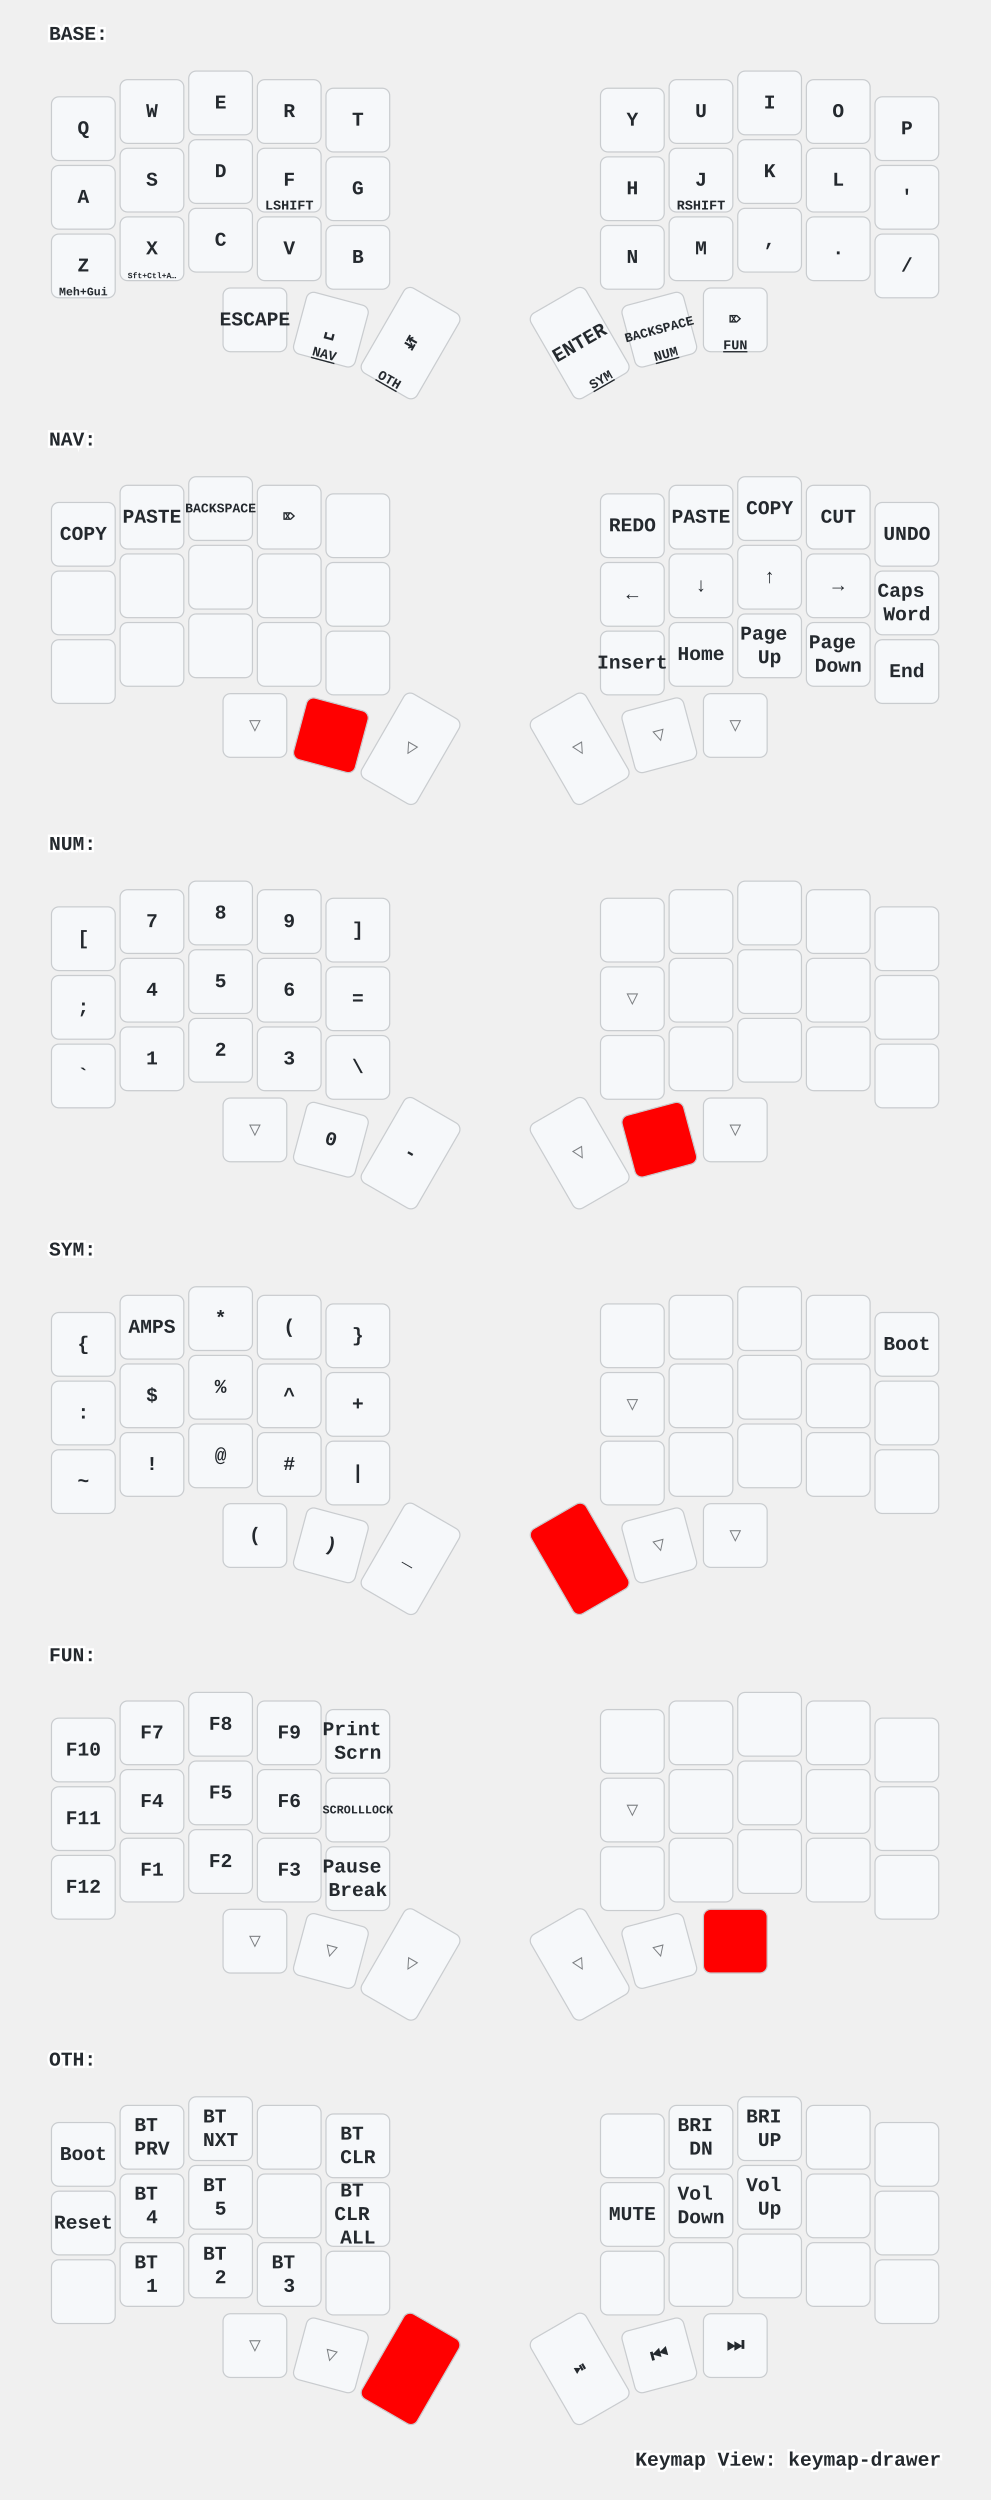
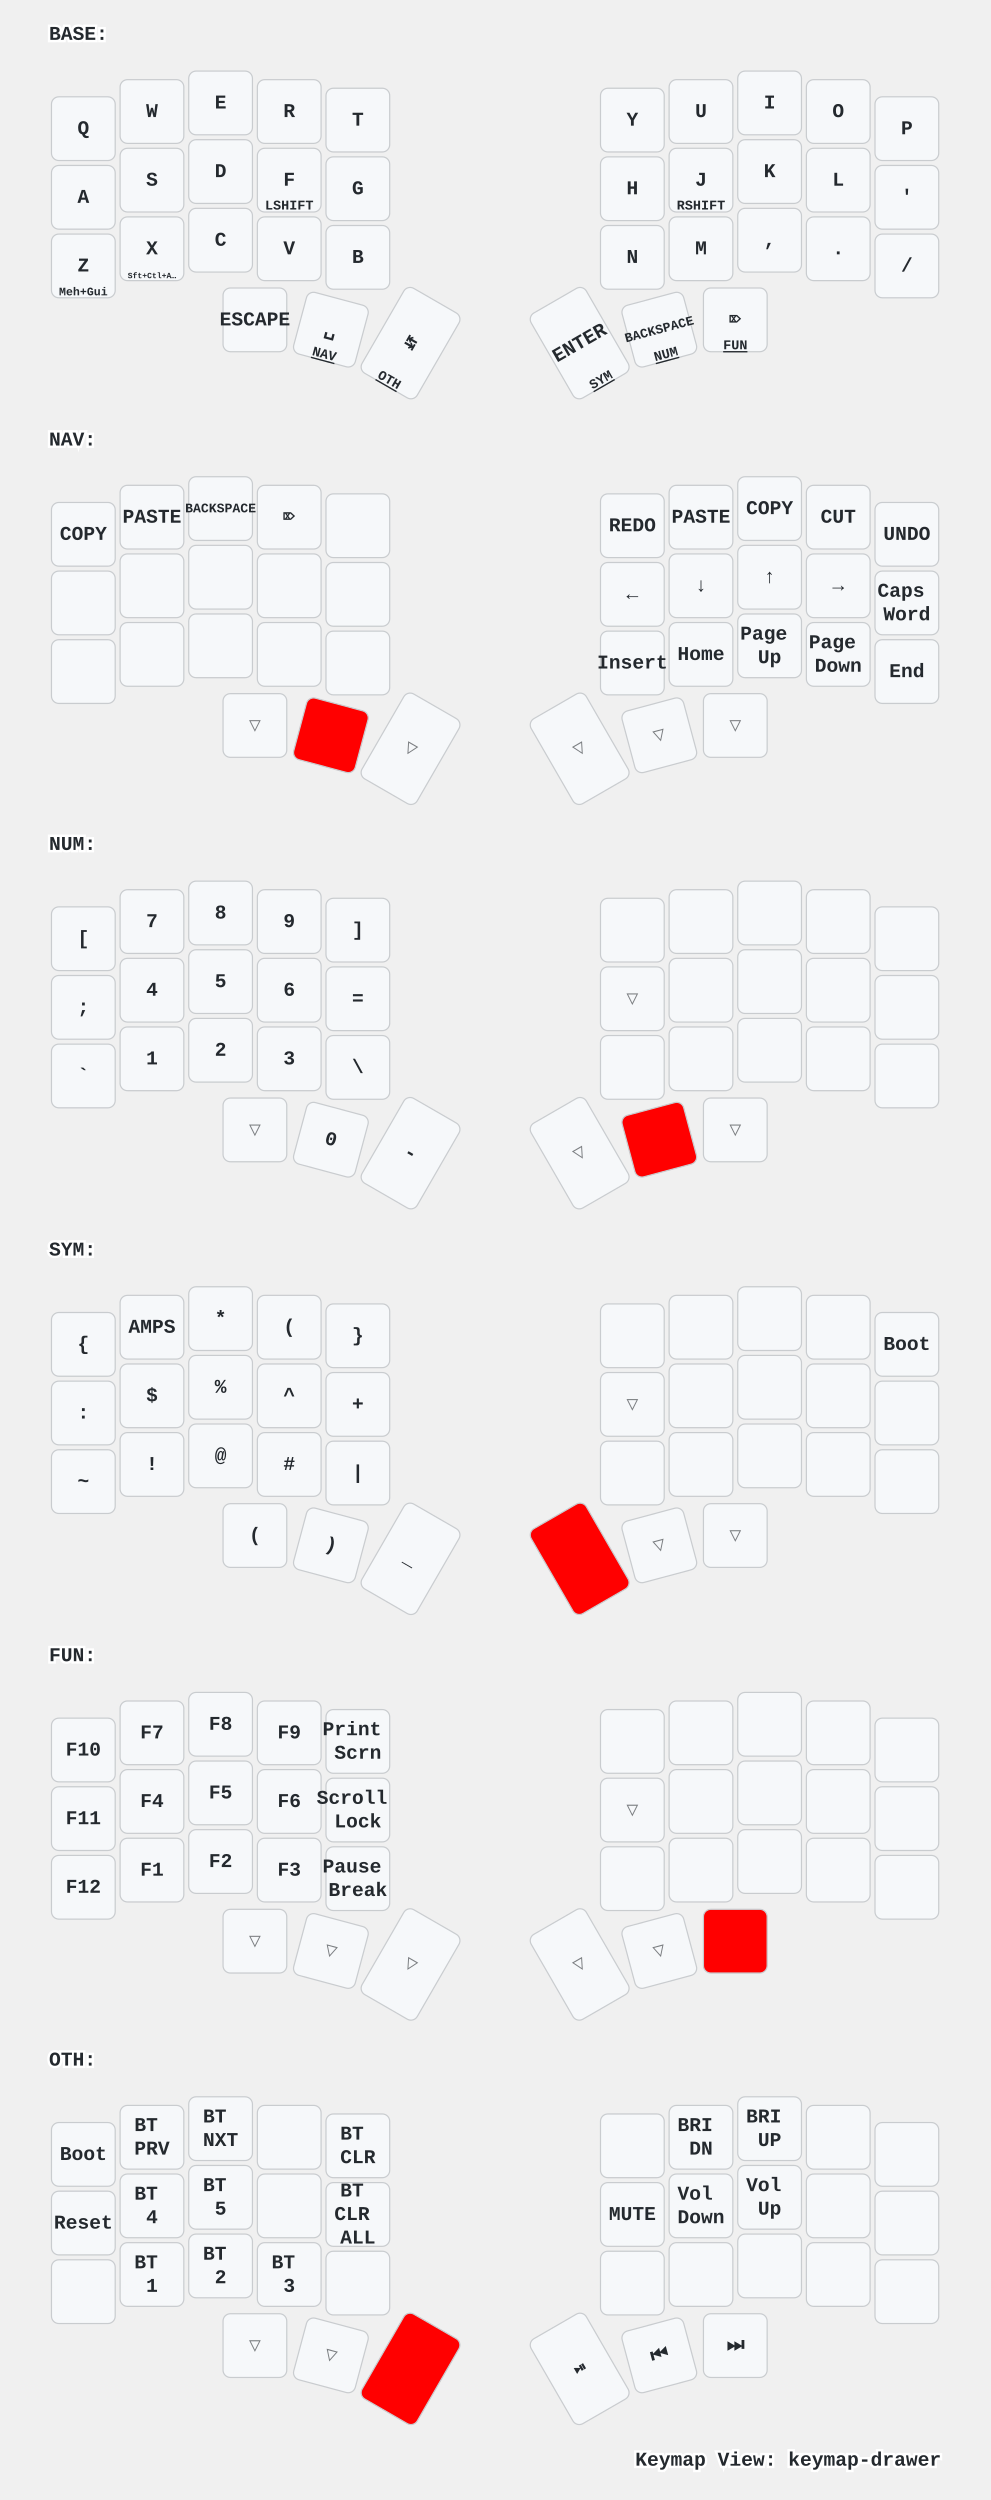
<svg xmlns="http://www.w3.org/2000/svg" xmlns:xlink="http://www.w3.org/1999/xlink" width="808" height="2040" viewBox="0 0 808 2040" class="keymap">
  <defs>/* start glyphs */
<svg id="mdi:apple-keyboard-command">
      <svg id="mdi-apple-keyboard-command" viewBox="0 0 24 24">
        <path d="M6,2A4,4 0 0,1 10,6V8H14V6A4,4 0 0,1 18,2A4,4 0 0,1 22,6A4,4 0 0,1 18,10H16V14H18A4,4 0 0,1 22,18A4,4 0 0,1 18,22A4,4 0 0,1 14,18V16H10V18A4,4 0 0,1 6,22A4,4 0 0,1 2,18A4,4 0 0,1 6,14H8V10H6A4,4 0 0,1 2,6A4,4 0 0,1 6,2M16,18A2,2 0 0,0 18,20A2,2 0 0,0 20,18A2,2 0 0,0 18,16H16V18M14,10H10V14H14V10M6,16A2,2 0 0,0 4,18A2,2 0 0,0 6,20A2,2 0 0,0 8,18V16H6M8,6A2,2 0 0,0 6,4A2,2 0 0,0 4,6A2,2 0 0,0 6,8H8V6M18,8A2,2 0 0,0 20,6A2,2 0 0,0 18,4A2,2 0 0,0 16,6V8H18Z" />
      </svg>
    </svg>
    <svg id="mdi:apple-keyboard-control">
      <svg id="mdi-apple-keyboard-control" viewBox="0 0 24 24">
        <path d="M19.78,11.78L18.36,13.19L12,6.83L5.64,13.19L4.22,11.78L12,4L19.78,11.78Z" />
      </svg>
    </svg>
    <svg id="mdi:apple-keyboard-option">
      <svg id="mdi-apple-keyboard-option" viewBox="0 0 24 24">
        <path d="M3,4H9.11L16.15,18H21V20H14.88L7.84,6H3V4M14,4H21V6H14V4Z" />
      </svg>
    </svg>
    <svg id="mdi:apple-keyboard-shift">
      <svg id="mdi-apple-keyboard-shift" viewBox="0 0 24 24">
        <path d="M15,18V12H17.17L12,6.83L6.83,12H9V18H15M12,4L22,14H17V20H7V14H2L12,4Z" />
      </svg>
    </svg>
  </defs>/* end glyphs */
<style>/* inherit to force styles through use tags */
svg path {
    fill: inherit;
}

/* font and background color specifications */
svg.keymap {
    font-family: SFMono-Regular,Consolas,Liberation Mono,Menlo,monospace;
    font-size: 14px;
    font-kerning: normal;
    text-rendering: optimizeLegibility;
    fill: #24292e;
}

/* default key styling */
rect.key {
    fill: #f6f8fa;
}

rect.key, rect.combo {
    stroke: #c9cccf;
    stroke-width: 1;
}

/* default key side styling, only used is draw_key_sides is set */
rect.side {
    filter: brightness(90%);
}

/* color accent for combo boxes */
rect.combo, rect.combo-separate {
    fill: #cdf;
}

/* color accent for held keys */
rect.held, rect.combo.held {
    fill: #fdd;
}

/* color accent for ghost (optional) keys */
rect.ghost, rect.combo.ghost {
    stroke-dasharray: 4, 4;
    stroke-width: 2;
}

text {
    text-anchor: middle;
    dominant-baseline: middle;
}

/* styling for layer labels */
text.label {
    font-weight: bold;
    text-anchor: start;
    stroke: white;
    stroke-width: 4;
    paint-order: stroke;
}

/* styling for optional footer */
text.footer {
    text-anchor: end;
    dominant-baseline: auto;
    stroke: white;
    stroke-width: 4;
    paint-order: stroke;
}

/* styling for combo tap, and key non-tap label text */
text.combo, text.hold, text.shifted, text.left, text.right {
    font-size: 11px;
}

text.hold {
    text-anchor: middle;
    dominant-baseline: auto;
}

text.shifted {
    text-anchor: middle;
    dominant-baseline: hanging;
}

text.left {
    text-anchor: start;
}

text.right {
    text-anchor: end;
}

text.layer-activator {
    text-decoration: underline;
}

/* styling for hold/shifted label text in combo box */
text.combo.hold, text.combo.shifted, text.combo.left, text.combo.right {
    font-size: 8px;
}

/* lighter symbol for transparent keys */
text.trans {
    fill: #7b7e81;
}

/* styling for combo dendrons */
path.combo {
    stroke-width: 1;
    stroke: gray;
    fill: none;
}

/* Start Tabler Icons Cleanup */
/* cannot use height/width with glyphs */
.icon-tabler &gt; path {
    fill: inherit;
    stroke: inherit;
    stroke-width: 2;
}
/* hide tabler's default box */
.icon-tabler &gt; path[stroke="none"][fill="none"] {
    visibility: hidden;
}
/* End Tabler Icons Cleanup */

/* For default sytles, see https://github.com/caksoylar/keymap-drawer/blob/main/keymap_drawer/config.py#L85 */

svg.keymap {
  font-family: Ubuntu Mono, Inconsolata, Consolas, Liberation Mono, Menlo, monospace;
  font-size: 16px;
  font-weight: bold;
  text-rendering: optimizeLegibility;
}

/* Color accent for held keys
red = #f00
green = #0f0
blue = #00f
yellow = #ff0
cyan = #0ff
magenta = #f0f
white = #fff
black = #000
grey = #888
light grey = #ccc
#ffc
*/
rect.held, rect.combo.held {
    fill: #f00;
}

/* Technique borrowed and extended from https://github.com/englmaxi/zmk-config/blob/master/keymap-drawer/config.yaml */
.sym_sub_text.tap {
  translate: -5px 2px;
  font-size: 20px;
}
.sym_sub_text.shifted {
  translate: 10px 13px;
  font-size: 10px;
  opacity: 1.0;
}
.combo.sym_sub_text.tap {
  translate: -1px 1px;
}
.combo.sym_sub_text.shifted {
  translate: 7px 5px;
  font-size: 10px;
  opacity: 1.0;
}

/* Toggle */
.toggle.shifted {
  translate: -10px 12px;
}

.toggle.hold {
  translate: 13px -23px;
}

/* Variant for tap-dances */
.tap_dance.tap {
  translate: -7px 0px;
  font-size: 12px;
}
.tap_dance.shifted {
  translate: 7px 17px;
  font-size: 12px;
  opacity: 1.0;
}

/* Variant for symbol next to symbol */
.sym_by_sym.tap {
  translate: -6px 0px;
}
.sym_by_sym.shifted {
  translate: 10px 12px;
  opacity: 1.0;
}

.combo.sym_by_sym.tap {
  translate: -35px 0px;
}
.combo.sym_by_sym.shifted {
  translate: 35px 20px;
  opacity: 1.0;
}

.combo.sym_by_sym.hold {
  visibility: hidden;
}

/* hide hold box for combo sym_by_sym */
.combo.sym_by_sym.hold &gt; path[stroke="none"][fill="none"] {
  visibility: hidden;
}
</style>
  <g transform="translate(40, 0)" class="layer-BASE">
    <text x="0" y="28" class="label" id="BASE">BASE:</text>
    <g transform="translate(0, 56)">
      <g transform="translate(28, 49)" class="key keypos-0">
        <rect rx="6" ry="6" x="-26" y="-26" width="52" height="52" class="key" />
        <text x="0" y="0" class="key tap">Q</text>
      </g>
      <g transform="translate(84, 35)" class="key keypos-1">
        <rect rx="6" ry="6" x="-26" y="-26" width="52" height="52" class="key" />
        <text x="0" y="0" class="key tap">W</text>
      </g>
      <g transform="translate(140, 28)" class="key keypos-2">
        <rect rx="6" ry="6" x="-26" y="-26" width="52" height="52" class="key" />
        <text x="0" y="0" class="key tap">E</text>
      </g>
      <g transform="translate(196, 35)" class="key keypos-3">
        <rect rx="6" ry="6" x="-26" y="-26" width="52" height="52" class="key" />
        <text x="0" y="0" class="key tap">R</text>
      </g>
      <g transform="translate(252, 42)" class="key keypos-4">
        <rect rx="6" ry="6" x="-26" y="-26" width="52" height="52" class="key" />
        <text x="0" y="0" class="key tap">T</text>
      </g>
      <g transform="translate(476, 42)" class="key keypos-5">
        <rect rx="6" ry="6" x="-26" y="-26" width="52" height="52" class="key" />
        <text x="0" y="0" class="key tap">Y</text>
      </g>
      <g transform="translate(532, 35)" class="key keypos-6">
        <rect rx="6" ry="6" x="-26" y="-26" width="52" height="52" class="key" />
        <text x="0" y="0" class="key tap">U</text>
      </g>
      <g transform="translate(588, 28)" class="key keypos-7">
        <rect rx="6" ry="6" x="-26" y="-26" width="52" height="52" class="key" />
        <text x="0" y="0" class="key tap">I</text>
      </g>
      <g transform="translate(644, 35)" class="key keypos-8">
        <rect rx="6" ry="6" x="-26" y="-26" width="52" height="52" class="key" />
        <text x="0" y="0" class="key tap">O</text>
      </g>
      <g transform="translate(700, 49)" class="key keypos-9">
        <rect rx="6" ry="6" x="-26" y="-26" width="52" height="52" class="key" />
        <text x="0" y="0" class="key tap">P</text>
      </g>
      <g transform="translate(28, 105)" class="key keypos-10">
        <rect rx="6" ry="6" x="-26" y="-26" width="52" height="52" class="key" />
        <text x="0" y="0" class="key tap">A</text>
        <use href="#mdi:apple-keyboard-command" xlink:href="#mdi:apple-keyboard-command" x="-8" y="9" height="15" width="15.0" class="key hold glyph mdi:apple-keyboard-command" />
      </g>
      <g transform="translate(84, 91)" class="key keypos-11">
        <rect rx="6" ry="6" x="-26" y="-26" width="52" height="52" class="key" />
        <text x="0" y="0" class="key tap">S</text>
        <use href="#mdi:apple-keyboard-option" xlink:href="#mdi:apple-keyboard-option" x="-8" y="9" height="15" width="15.0" class="key hold glyph mdi:apple-keyboard-option" />
      </g>
      <g transform="translate(140, 84)" class="key keypos-12">
        <rect rx="6" ry="6" x="-26" y="-26" width="52" height="52" class="key" />
        <text x="0" y="0" class="key tap">D</text>
        <use href="#mdi:apple-keyboard-control" xlink:href="#mdi:apple-keyboard-control" x="-8" y="9" height="15" width="15.0" class="key hold glyph mdi:apple-keyboard-control" />
      </g>
      <g transform="translate(196, 91)" class="key keypos-13">
        <rect rx="6" ry="6" x="-26" y="-26" width="52" height="52" class="key" />
        <text x="0" y="0" class="key tap">F</text>
        <text x="0" y="24" class="key hold">LSHIFT</text>
      </g>
      <g transform="translate(252, 98)" class="key keypos-14">
        <rect rx="6" ry="6" x="-26" y="-26" width="52" height="52" class="key" />
        <text x="0" y="0" class="key tap">G</text>
      </g>
      <g transform="translate(476, 98)" class="key keypos-15">
        <rect rx="6" ry="6" x="-26" y="-26" width="52" height="52" class="key" />
        <text x="0" y="0" class="key tap">H</text>
      </g>
      <g transform="translate(532, 91)" class="key keypos-16">
        <rect rx="6" ry="6" x="-26" y="-26" width="52" height="52" class="key" />
        <text x="0" y="0" class="key tap">J</text>
        <text x="0" y="24" class="key hold">RSHIFT</text>
      </g>
      <g transform="translate(588, 84)" class="key keypos-17">
        <rect rx="6" ry="6" x="-26" y="-26" width="52" height="52" class="key" />
        <text x="0" y="0" class="key tap">K</text>
        <use href="#mdi:apple-keyboard-control" xlink:href="#mdi:apple-keyboard-control" x="-8" y="9" height="15" width="15.0" class="key hold glyph mdi:apple-keyboard-control" />
      </g>
      <g transform="translate(644, 91)" class="key keypos-18">
        <rect rx="6" ry="6" x="-26" y="-26" width="52" height="52" class="key" />
        <text x="0" y="0" class="key tap">L</text>
        <use href="#mdi:apple-keyboard-option" xlink:href="#mdi:apple-keyboard-option" x="-8" y="9" height="15" width="15.0" class="key hold glyph mdi:apple-keyboard-option" />
      </g>
      <g transform="translate(700, 105)" class="key keypos-19">
        <rect rx="6" ry="6" x="-26" y="-26" width="52" height="52" class="key" />
        <text x="0" y="0" class="key tap">'</text>
        <use href="#mdi:apple-keyboard-command" xlink:href="#mdi:apple-keyboard-command" x="-8" y="9" height="15" width="15.0" class="key hold glyph mdi:apple-keyboard-command" />
      </g>
      <g transform="translate(28, 161)" class="key keypos-20">
        <rect rx="6" ry="6" x="-26" y="-26" width="52" height="52" class="key" />
        <text x="0" y="0" class="key tap">Z</text>
        <text x="0" y="24" class="key hold">
          <tspan style="font-size: 86%">Meh+Gui</tspan>
        </text>
      </g>
      <g transform="translate(84, 147)" class="key keypos-21">
        <rect rx="6" ry="6" x="-26" y="-26" width="52" height="52" class="key" />
        <text x="0" y="0" class="key tap">X</text>
        <text x="0" y="24" class="key hold">
          <tspan style="font-size: 60%">Sft+Ctl+A…</tspan>
        </text>
      </g>
      <g transform="translate(140, 140)" class="key keypos-22">
        <rect rx="6" ry="6" x="-26" y="-26" width="52" height="52" class="key" />
        <text x="0" y="0" class="key tap">C</text>
      </g>
      <g transform="translate(196, 147)" class="key keypos-23">
        <rect rx="6" ry="6" x="-26" y="-26" width="52" height="52" class="key" />
        <text x="0" y="0" class="key tap">V</text>
      </g>
      <g transform="translate(252, 154)" class="key keypos-24">
        <rect rx="6" ry="6" x="-26" y="-26" width="52" height="52" class="key" />
        <text x="0" y="0" class="key tap">B</text>
      </g>
      <g transform="translate(476, 154)" class="key keypos-25">
        <rect rx="6" ry="6" x="-26" y="-26" width="52" height="52" class="key" />
        <text x="0" y="0" class="key tap">N</text>
      </g>
      <g transform="translate(532, 147)" class="key keypos-26">
        <rect rx="6" ry="6" x="-26" y="-26" width="52" height="52" class="key" />
        <text x="0" y="0" class="key tap">M</text>
      </g>
      <g transform="translate(588, 140)" class="key keypos-27">
        <rect rx="6" ry="6" x="-26" y="-26" width="52" height="52" class="key" />
        <text x="0" y="0" class="key tap">,</text>
      </g>
      <g transform="translate(644, 147)" class="key keypos-28">
        <rect rx="6" ry="6" x="-26" y="-26" width="52" height="52" class="key" />
        <text x="0" y="0" class="key tap">.</text>
      </g>
      <g transform="translate(700, 161)" class="key keypos-29">
        <rect rx="6" ry="6" x="-26" y="-26" width="52" height="52" class="key" />
        <text x="0" y="0" class="key tap">/</text>
      </g>
      <g transform="translate(168, 205)" class="key keypos-30">
        <rect rx="6" ry="6" x="-26" y="-26" width="52" height="52" class="key" />
        <text x="0" y="0" class="key tap">ESCAPE</text>
      </g>
      <g transform="translate(230, 213) rotate(15.0)" class="key keypos-31">
        <rect rx="6" ry="6" x="-26" y="-26" width="52" height="52" class="key" />
        <text x="0" y="0" class="key tap">␣</text>
        <a href="#NAV">
          <text x="0" y="24" class="key hold layer-activator">NAV</text>
        </a>
      </g>
      <g transform="translate(295, 224) rotate(30.0)" class="key keypos-32">
        <rect rx="6" ry="6" x="-26" y="-40" width="52" height="80" class="key" />
        <text x="0" y="0" class="key tap">↹</text>
        <a href="#OTH">
          <text x="0" y="38" class="key hold layer-activator">OTH</text>
        </a>
      </g>
      <g transform="translate(433, 224) rotate(-30.0)" class="key keypos-33">
        <rect rx="6" ry="6" x="-26" y="-40" width="52" height="80" class="key" />
        <text x="0" y="0" class="key tap">ENTER</text>
        <a href="#SYM">
          <text x="0" y="38" class="key hold layer-activator">SYM</text>
        </a>
      </g>
      <g transform="translate(498, 213) rotate(-15.0)" class="key keypos-34">
        <rect rx="6" ry="6" x="-26" y="-26" width="52" height="52" class="key" />
        <text x="0" y="0" class="key tap">
          <tspan style="font-size: 67%">BACKSPACE</tspan>
        </text>
        <a href="#NUM">
          <text x="0" y="24" class="key hold layer-activator">NUM</text>
        </a>
      </g>
      <g transform="translate(560, 205)" class="key keypos-35">
        <rect rx="6" ry="6" x="-26" y="-26" width="52" height="52" class="key" />
        <text x="0" y="0" class="key tap">⌦</text>
        <a href="#FUN">
          <text x="0" y="24" class="key hold layer-activator">FUN</text>
        </a>
      </g>
    </g>
  </g>
  <g transform="translate(40, 331)" class="layer-NAV">
    <text x="0" y="28" class="label" id="NAV">NAV:</text>
    <g transform="translate(0, 56)">
      <g transform="translate(28, 49)" class="key keypos-0">
        <rect rx="6" ry="6" x="-26" y="-26" width="52" height="52" class="key" />
        <text x="0" y="0" class="key tap">COPY</text>
      </g>
      <g transform="translate(84, 35)" class="key keypos-1">
        <rect rx="6" ry="6" x="-26" y="-26" width="52" height="52" class="key" />
        <text x="0" y="0" class="key tap">PASTE</text>
      </g>
      <g transform="translate(140, 28)" class="key keypos-2">
        <rect rx="6" ry="6" x="-26" y="-26" width="52" height="52" class="key" />
        <text x="0" y="0" class="key tap">
          <tspan style="font-size: 67%">BACKSPACE</tspan>
        </text>
      </g>
      <g transform="translate(196, 35)" class="key keypos-3">
        <rect rx="6" ry="6" x="-26" y="-26" width="52" height="52" class="key" />
        <text x="0" y="0" class="key tap">⌦</text>
      </g>
      <g transform="translate(252, 42)" class="key keypos-4">
        <rect rx="6" ry="6" x="-26" y="-26" width="52" height="52" class="key" />
      </g>
      <g transform="translate(476, 42)" class="key keypos-5">
        <rect rx="6" ry="6" x="-26" y="-26" width="52" height="52" class="key" />
        <text x="0" y="0" class="key tap">REDO</text>
      </g>
      <g transform="translate(532, 35)" class="key keypos-6">
        <rect rx="6" ry="6" x="-26" y="-26" width="52" height="52" class="key" />
        <text x="0" y="0" class="key tap">PASTE</text>
      </g>
      <g transform="translate(588, 28)" class="key keypos-7">
        <rect rx="6" ry="6" x="-26" y="-26" width="52" height="52" class="key" />
        <text x="0" y="0" class="key tap">COPY</text>
      </g>
      <g transform="translate(644, 35)" class="key keypos-8">
        <rect rx="6" ry="6" x="-26" y="-26" width="52" height="52" class="key" />
        <text x="0" y="0" class="key tap">CUT</text>
      </g>
      <g transform="translate(700, 49)" class="key keypos-9">
        <rect rx="6" ry="6" x="-26" y="-26" width="52" height="52" class="key" />
        <text x="0" y="0" class="key tap">UNDO</text>
      </g>
      <g transform="translate(28, 105)" class="key keypos-10">
        <rect rx="6" ry="6" x="-26" y="-26" width="52" height="52" class="key" />
        <use href="#mdi:apple-keyboard-command" xlink:href="#mdi:apple-keyboard-command" x="-9" y="-9" height="18" width="18.0" class="key tap glyph mdi:apple-keyboard-command" />
      </g>
      <g transform="translate(84, 91)" class="key keypos-11">
        <rect rx="6" ry="6" x="-26" y="-26" width="52" height="52" class="key" />
        <use href="#mdi:apple-keyboard-option" xlink:href="#mdi:apple-keyboard-option" x="-9" y="-9" height="18" width="18.0" class="key tap glyph mdi:apple-keyboard-option" />
      </g>
      <g transform="translate(140, 84)" class="key keypos-12">
        <rect rx="6" ry="6" x="-26" y="-26" width="52" height="52" class="key" />
        <use href="#mdi:apple-keyboard-control" xlink:href="#mdi:apple-keyboard-control" x="-9" y="-9" height="18" width="18.0" class="key tap glyph mdi:apple-keyboard-control" />
      </g>
      <g transform="translate(196, 91)" class="key keypos-13">
        <rect rx="6" ry="6" x="-26" y="-26" width="52" height="52" class="key" />
        <use href="#mdi:apple-keyboard-shift" xlink:href="#mdi:apple-keyboard-shift" x="-9" y="-9" height="18" width="18.0" class="key tap glyph mdi:apple-keyboard-shift" />
      </g>
      <g transform="translate(252, 98)" class="key keypos-14">
        <rect rx="6" ry="6" x="-26" y="-26" width="52" height="52" class="key" />
      </g>
      <g transform="translate(476, 98)" class="key keypos-15">
        <rect rx="6" ry="6" x="-26" y="-26" width="52" height="52" class="key" />
        <text x="0" y="0" class="key tap">←</text>
      </g>
      <g transform="translate(532, 91)" class="key keypos-16">
        <rect rx="6" ry="6" x="-26" y="-26" width="52" height="52" class="key" />
        <text x="0" y="0" class="key tap">↓</text>
      </g>
      <g transform="translate(588, 84)" class="key keypos-17">
        <rect rx="6" ry="6" x="-26" y="-26" width="52" height="52" class="key" />
        <text x="0" y="0" class="key tap">↑</text>
      </g>
      <g transform="translate(644, 91)" class="key keypos-18">
        <rect rx="6" ry="6" x="-26" y="-26" width="52" height="52" class="key" />
        <text x="0" y="0" class="key tap">→</text>
      </g>
      <g transform="translate(700, 105)" class="key keypos-19">
        <rect rx="6" ry="6" x="-26" y="-26" width="52" height="52" class="key" />
        <text x="0" y="0" class="key tap">
          <tspan x="0" dy="-0.6em">Caps</tspan>
          <tspan x="0" dy="1.2em">Word</tspan>
        </text>
      </g>
      <g transform="translate(28, 161)" class="key keypos-20">
        <rect rx="6" ry="6" x="-26" y="-26" width="52" height="52" class="key" />
      </g>
      <g transform="translate(84, 147)" class="key keypos-21">
        <rect rx="6" ry="6" x="-26" y="-26" width="52" height="52" class="key" />
      </g>
      <g transform="translate(140, 140)" class="key keypos-22">
        <rect rx="6" ry="6" x="-26" y="-26" width="52" height="52" class="key" />
      </g>
      <g transform="translate(196, 147)" class="key keypos-23">
        <rect rx="6" ry="6" x="-26" y="-26" width="52" height="52" class="key" />
      </g>
      <g transform="translate(252, 154)" class="key keypos-24">
        <rect rx="6" ry="6" x="-26" y="-26" width="52" height="52" class="key" />
      </g>
      <g transform="translate(476, 154)" class="key keypos-25">
        <rect rx="6" ry="6" x="-26" y="-26" width="52" height="52" class="key" />
        <text x="0" y="0" class="key tap">Insert</text>
      </g>
      <g transform="translate(532, 147)" class="key keypos-26">
        <rect rx="6" ry="6" x="-26" y="-26" width="52" height="52" class="key" />
        <text x="0" y="0" class="key tap">Home</text>
      </g>
      <g transform="translate(588, 140)" class="key keypos-27">
        <rect rx="6" ry="6" x="-26" y="-26" width="52" height="52" class="key" />
        <text x="0" y="0" class="key tap">
          <tspan x="0" dy="-0.6em">Page</tspan>
          <tspan x="0" dy="1.2em">Up</tspan>
        </text>
      </g>
      <g transform="translate(644, 147)" class="key keypos-28">
        <rect rx="6" ry="6" x="-26" y="-26" width="52" height="52" class="key" />
        <text x="0" y="0" class="key tap">
          <tspan x="0" dy="-0.6em">Page</tspan>
          <tspan x="0" dy="1.2em">Down</tspan>
        </text>
      </g>
      <g transform="translate(700, 161)" class="key keypos-29">
        <rect rx="6" ry="6" x="-26" y="-26" width="52" height="52" class="key" />
        <text x="0" y="0" class="key tap">End</text>
      </g>
      <g transform="translate(168, 205)" class="key trans keypos-30">
        <rect rx="6" ry="6" x="-26" y="-26" width="52" height="52" class="key trans" />
        <text x="0" y="0" class="key trans tap">▽</text>
      </g>
      <g transform="translate(230, 213) rotate(15.0)" class="key held keypos-31">
        <rect rx="6" ry="6" x="-26" y="-26" width="52" height="52" class="key held" />
      </g>
      <g transform="translate(295, 224) rotate(30.0)" class="key trans keypos-32">
        <rect rx="6" ry="6" x="-26" y="-40" width="52" height="80" class="key trans" />
        <text x="0" y="0" class="key trans tap">▽</text>
      </g>
      <g transform="translate(433, 224) rotate(-30.0)" class="key trans keypos-33">
        <rect rx="6" ry="6" x="-26" y="-40" width="52" height="80" class="key trans" />
        <text x="0" y="0" class="key trans tap">▽</text>
      </g>
      <g transform="translate(498, 213) rotate(-15.0)" class="key trans keypos-34">
        <rect rx="6" ry="6" x="-26" y="-26" width="52" height="52" class="key trans" />
        <text x="0" y="0" class="key trans tap">▽</text>
      </g>
      <g transform="translate(560, 205)" class="key trans keypos-35">
        <rect rx="6" ry="6" x="-26" y="-26" width="52" height="52" class="key trans" />
        <text x="0" y="0" class="key trans tap">▽</text>
      </g>
    </g>
  </g>
  <g transform="translate(40, 661)" class="layer-NUM">
    <text x="0" y="28" class="label" id="NUM">NUM:</text>
    <g transform="translate(0, 56)">
      <g transform="translate(28, 49)" class="key keypos-0">
        <rect rx="6" ry="6" x="-26" y="-26" width="52" height="52" class="key" />
        <text x="0" y="0" class="key tap">[</text>
      </g>
      <g transform="translate(84, 35)" class="key keypos-1">
        <rect rx="6" ry="6" x="-26" y="-26" width="52" height="52" class="key" />
        <text x="0" y="0" class="key tap">7</text>
      </g>
      <g transform="translate(140, 28)" class="key keypos-2">
        <rect rx="6" ry="6" x="-26" y="-26" width="52" height="52" class="key" />
        <text x="0" y="0" class="key tap">8</text>
      </g>
      <g transform="translate(196, 35)" class="key keypos-3">
        <rect rx="6" ry="6" x="-26" y="-26" width="52" height="52" class="key" />
        <text x="0" y="0" class="key tap">9</text>
      </g>
      <g transform="translate(252, 42)" class="key keypos-4">
        <rect rx="6" ry="6" x="-26" y="-26" width="52" height="52" class="key" />
        <text x="0" y="0" class="key tap">]</text>
      </g>
      <g transform="translate(476, 42)" class="key keypos-5">
        <rect rx="6" ry="6" x="-26" y="-26" width="52" height="52" class="key" />
      </g>
      <g transform="translate(532, 35)" class="key keypos-6">
        <rect rx="6" ry="6" x="-26" y="-26" width="52" height="52" class="key" />
      </g>
      <g transform="translate(588, 28)" class="key keypos-7">
        <rect rx="6" ry="6" x="-26" y="-26" width="52" height="52" class="key" />
      </g>
      <g transform="translate(644, 35)" class="key keypos-8">
        <rect rx="6" ry="6" x="-26" y="-26" width="52" height="52" class="key" />
      </g>
      <g transform="translate(700, 49)" class="key keypos-9">
        <rect rx="6" ry="6" x="-26" y="-26" width="52" height="52" class="key" />
      </g>
      <g transform="translate(28, 105)" class="key keypos-10">
        <rect rx="6" ry="6" x="-26" y="-26" width="52" height="52" class="key" />
        <text x="0" y="0" class="key tap">;</text>
      </g>
      <g transform="translate(84, 91)" class="key keypos-11">
        <rect rx="6" ry="6" x="-26" y="-26" width="52" height="52" class="key" />
        <text x="0" y="0" class="key tap">4</text>
      </g>
      <g transform="translate(140, 84)" class="key keypos-12">
        <rect rx="6" ry="6" x="-26" y="-26" width="52" height="52" class="key" />
        <text x="0" y="0" class="key tap">5</text>
      </g>
      <g transform="translate(196, 91)" class="key keypos-13">
        <rect rx="6" ry="6" x="-26" y="-26" width="52" height="52" class="key" />
        <text x="0" y="0" class="key tap">6</text>
      </g>
      <g transform="translate(252, 98)" class="key keypos-14">
        <rect rx="6" ry="6" x="-26" y="-26" width="52" height="52" class="key" />
        <text x="0" y="0" class="key tap">=</text>
      </g>
      <g transform="translate(476, 98)" class="key trans keypos-15">
        <rect rx="6" ry="6" x="-26" y="-26" width="52" height="52" class="key trans" />
        <text x="0" y="0" class="key trans tap">▽</text>
      </g>
      <g transform="translate(532, 91)" class="key keypos-16">
        <rect rx="6" ry="6" x="-26" y="-26" width="52" height="52" class="key" />
        <use href="#mdi:apple-keyboard-shift" xlink:href="#mdi:apple-keyboard-shift" x="-9" y="-9" height="18" width="18.0" class="key tap glyph mdi:apple-keyboard-shift" />
      </g>
      <g transform="translate(588, 84)" class="key keypos-17">
        <rect rx="6" ry="6" x="-26" y="-26" width="52" height="52" class="key" />
        <use href="#mdi:apple-keyboard-control" xlink:href="#mdi:apple-keyboard-control" x="-9" y="-9" height="18" width="18.0" class="key tap glyph mdi:apple-keyboard-control" />
      </g>
      <g transform="translate(644, 91)" class="key keypos-18">
        <rect rx="6" ry="6" x="-26" y="-26" width="52" height="52" class="key" />
        <use href="#mdi:apple-keyboard-option" xlink:href="#mdi:apple-keyboard-option" x="-9" y="-9" height="18" width="18.0" class="key tap glyph mdi:apple-keyboard-option" />
      </g>
      <g transform="translate(700, 105)" class="key keypos-19">
        <rect rx="6" ry="6" x="-26" y="-26" width="52" height="52" class="key" />
        <use href="#mdi:apple-keyboard-command" xlink:href="#mdi:apple-keyboard-command" x="-9" y="-9" height="18" width="18.0" class="key tap glyph mdi:apple-keyboard-command" />
      </g>
      <g transform="translate(28, 161)" class="key keypos-20">
        <rect rx="6" ry="6" x="-26" y="-26" width="52" height="52" class="key" />
        <text x="0" y="0" class="key tap">`</text>
      </g>
      <g transform="translate(84, 147)" class="key keypos-21">
        <rect rx="6" ry="6" x="-26" y="-26" width="52" height="52" class="key" />
        <text x="0" y="0" class="key tap">1</text>
      </g>
      <g transform="translate(140, 140)" class="key keypos-22">
        <rect rx="6" ry="6" x="-26" y="-26" width="52" height="52" class="key" />
        <text x="0" y="0" class="key tap">2</text>
      </g>
      <g transform="translate(196, 147)" class="key keypos-23">
        <rect rx="6" ry="6" x="-26" y="-26" width="52" height="52" class="key" />
        <text x="0" y="0" class="key tap">3</text>
      </g>
      <g transform="translate(252, 154)" class="key keypos-24">
        <rect rx="6" ry="6" x="-26" y="-26" width="52" height="52" class="key" />
        <text x="0" y="0" class="key tap">\</text>
      </g>
      <g transform="translate(476, 154)" class="key keypos-25">
        <rect rx="6" ry="6" x="-26" y="-26" width="52" height="52" class="key" />
      </g>
      <g transform="translate(532, 147)" class="key keypos-26">
        <rect rx="6" ry="6" x="-26" y="-26" width="52" height="52" class="key" />
      </g>
      <g transform="translate(588, 140)" class="key keypos-27">
        <rect rx="6" ry="6" x="-26" y="-26" width="52" height="52" class="key" />
      </g>
      <g transform="translate(644, 147)" class="key keypos-28">
        <rect rx="6" ry="6" x="-26" y="-26" width="52" height="52" class="key" />
      </g>
      <g transform="translate(700, 161)" class="key keypos-29">
        <rect rx="6" ry="6" x="-26" y="-26" width="52" height="52" class="key" />
      </g>
      <g transform="translate(168, 205)" class="key trans keypos-30">
        <rect rx="6" ry="6" x="-26" y="-26" width="52" height="52" class="key trans" />
        <text x="0" y="0" class="key trans tap">▽</text>
      </g>
      <g transform="translate(230, 213) rotate(15.0)" class="key keypos-31">
        <rect rx="6" ry="6" x="-26" y="-26" width="52" height="52" class="key" />
        <text x="0" y="0" class="key tap">0</text>
      </g>
      <g transform="translate(295, 224) rotate(30.0)" class="key keypos-32">
        <rect rx="6" ry="6" x="-26" y="-40" width="52" height="80" class="key" />
        <text x="0" y="0" class="key tap">-</text>
      </g>
      <g transform="translate(433, 224) rotate(-30.0)" class="key trans keypos-33">
        <rect rx="6" ry="6" x="-26" y="-40" width="52" height="80" class="key trans" />
        <text x="0" y="0" class="key trans tap">▽</text>
      </g>
      <g transform="translate(498, 213) rotate(-15.0)" class="key held keypos-34">
        <rect rx="6" ry="6" x="-26" y="-26" width="52" height="52" class="key held" />
      </g>
      <g transform="translate(560, 205)" class="key trans keypos-35">
        <rect rx="6" ry="6" x="-26" y="-26" width="52" height="52" class="key trans" />
        <text x="0" y="0" class="key trans tap">▽</text>
      </g>
    </g>
  </g>
  <g transform="translate(40, 992)" class="layer-SYM">
    <text x="0" y="28" class="label" id="SYM">SYM:</text>
    <g transform="translate(0, 56)">
      <g transform="translate(28, 49)" class="key keypos-0">
        <rect rx="6" ry="6" x="-26" y="-26" width="52" height="52" class="key" />
        <text x="0" y="0" class="key tap">{</text>
      </g>
      <g transform="translate(84, 35)" class="key keypos-1">
        <rect rx="6" ry="6" x="-26" y="-26" width="52" height="52" class="key" />
        <text x="0" y="0" class="key tap">AMPS</text>
      </g>
      <g transform="translate(140, 28)" class="key keypos-2">
        <rect rx="6" ry="6" x="-26" y="-26" width="52" height="52" class="key" />
        <text x="0" y="0" class="key tap">*</text>
      </g>
      <g transform="translate(196, 35)" class="key keypos-3">
        <rect rx="6" ry="6" x="-26" y="-26" width="52" height="52" class="key" />
        <text x="0" y="0" class="key tap">(</text>
      </g>
      <g transform="translate(252, 42)" class="key keypos-4">
        <rect rx="6" ry="6" x="-26" y="-26" width="52" height="52" class="key" />
        <text x="0" y="0" class="key tap">}</text>
      </g>
      <g transform="translate(476, 42)" class="key keypos-5">
        <rect rx="6" ry="6" x="-26" y="-26" width="52" height="52" class="key" />
      </g>
      <g transform="translate(532, 35)" class="key keypos-6">
        <rect rx="6" ry="6" x="-26" y="-26" width="52" height="52" class="key" />
      </g>
      <g transform="translate(588, 28)" class="key keypos-7">
        <rect rx="6" ry="6" x="-26" y="-26" width="52" height="52" class="key" />
      </g>
      <g transform="translate(644, 35)" class="key keypos-8">
        <rect rx="6" ry="6" x="-26" y="-26" width="52" height="52" class="key" />
      </g>
      <g transform="translate(700, 49)" class="key keypos-9">
        <rect rx="6" ry="6" x="-26" y="-26" width="52" height="52" class="key" />
        <text x="0" y="0" class="key tap">Boot</text>
      </g>
      <g transform="translate(28, 105)" class="key keypos-10">
        <rect rx="6" ry="6" x="-26" y="-26" width="52" height="52" class="key" />
        <text x="0" y="0" class="key tap">:</text>
      </g>
      <g transform="translate(84, 91)" class="key keypos-11">
        <rect rx="6" ry="6" x="-26" y="-26" width="52" height="52" class="key" />
        <text x="0" y="0" class="key tap">$</text>
      </g>
      <g transform="translate(140, 84)" class="key keypos-12">
        <rect rx="6" ry="6" x="-26" y="-26" width="52" height="52" class="key" />
        <text x="0" y="0" class="key tap">%</text>
      </g>
      <g transform="translate(196, 91)" class="key keypos-13">
        <rect rx="6" ry="6" x="-26" y="-26" width="52" height="52" class="key" />
        <text x="0" y="0" class="key tap">^</text>
      </g>
      <g transform="translate(252, 98)" class="key keypos-14">
        <rect rx="6" ry="6" x="-26" y="-26" width="52" height="52" class="key" />
        <text x="0" y="0" class="key tap">+</text>
      </g>
      <g transform="translate(476, 98)" class="key trans keypos-15">
        <rect rx="6" ry="6" x="-26" y="-26" width="52" height="52" class="key trans" />
        <text x="0" y="0" class="key trans tap">▽</text>
      </g>
      <g transform="translate(532, 91)" class="key keypos-16">
        <rect rx="6" ry="6" x="-26" y="-26" width="52" height="52" class="key" />
        <use href="#mdi:apple-keyboard-shift" xlink:href="#mdi:apple-keyboard-shift" x="-9" y="-9" height="18" width="18.0" class="key tap glyph mdi:apple-keyboard-shift" />
      </g>
      <g transform="translate(588, 84)" class="key keypos-17">
        <rect rx="6" ry="6" x="-26" y="-26" width="52" height="52" class="key" />
        <use href="#mdi:apple-keyboard-control" xlink:href="#mdi:apple-keyboard-control" x="-9" y="-9" height="18" width="18.0" class="key tap glyph mdi:apple-keyboard-control" />
      </g>
      <g transform="translate(644, 91)" class="key keypos-18">
        <rect rx="6" ry="6" x="-26" y="-26" width="52" height="52" class="key" />
        <use href="#mdi:apple-keyboard-option" xlink:href="#mdi:apple-keyboard-option" x="-9" y="-9" height="18" width="18.0" class="key tap glyph mdi:apple-keyboard-option" />
      </g>
      <g transform="translate(700, 105)" class="key keypos-19">
        <rect rx="6" ry="6" x="-26" y="-26" width="52" height="52" class="key" />
        <use href="#mdi:apple-keyboard-command" xlink:href="#mdi:apple-keyboard-command" x="-9" y="-9" height="18" width="18.0" class="key tap glyph mdi:apple-keyboard-command" />
      </g>
      <g transform="translate(28, 161)" class="key keypos-20">
        <rect rx="6" ry="6" x="-26" y="-26" width="52" height="52" class="key" />
        <text x="0" y="0" class="key tap">~</text>
      </g>
      <g transform="translate(84, 147)" class="key keypos-21">
        <rect rx="6" ry="6" x="-26" y="-26" width="52" height="52" class="key" />
        <text x="0" y="0" class="key tap">!</text>
      </g>
      <g transform="translate(140, 140)" class="key keypos-22">
        <rect rx="6" ry="6" x="-26" y="-26" width="52" height="52" class="key" />
        <text x="0" y="0" class="key tap">@</text>
      </g>
      <g transform="translate(196, 147)" class="key keypos-23">
        <rect rx="6" ry="6" x="-26" y="-26" width="52" height="52" class="key" />
        <text x="0" y="0" class="key tap">#</text>
      </g>
      <g transform="translate(252, 154)" class="key keypos-24">
        <rect rx="6" ry="6" x="-26" y="-26" width="52" height="52" class="key" />
        <text x="0" y="0" class="key tap">|</text>
      </g>
      <g transform="translate(476, 154)" class="key keypos-25">
        <rect rx="6" ry="6" x="-26" y="-26" width="52" height="52" class="key" />
      </g>
      <g transform="translate(532, 147)" class="key keypos-26">
        <rect rx="6" ry="6" x="-26" y="-26" width="52" height="52" class="key" />
      </g>
      <g transform="translate(588, 140)" class="key keypos-27">
        <rect rx="6" ry="6" x="-26" y="-26" width="52" height="52" class="key" />
      </g>
      <g transform="translate(644, 147)" class="key keypos-28">
        <rect rx="6" ry="6" x="-26" y="-26" width="52" height="52" class="key" />
      </g>
      <g transform="translate(700, 161)" class="key keypos-29">
        <rect rx="6" ry="6" x="-26" y="-26" width="52" height="52" class="key" />
      </g>
      <g transform="translate(168, 205)" class="key keypos-30">
        <rect rx="6" ry="6" x="-26" y="-26" width="52" height="52" class="key" />
        <text x="0" y="0" class="key tap">(</text>
      </g>
      <g transform="translate(230, 213) rotate(15.0)" class="key keypos-31">
        <rect rx="6" ry="6" x="-26" y="-26" width="52" height="52" class="key" />
        <text x="0" y="0" class="key tap">)</text>
      </g>
      <g transform="translate(295, 224) rotate(30.0)" class="key keypos-32">
        <rect rx="6" ry="6" x="-26" y="-40" width="52" height="80" class="key" />
        <text x="0" y="0" class="key tap">_</text>
      </g>
      <g transform="translate(433, 224) rotate(-30.0)" class="key held keypos-33">
        <rect rx="6" ry="6" x="-26" y="-40" width="52" height="80" class="key held" />
      </g>
      <g transform="translate(498, 213) rotate(-15.0)" class="key trans keypos-34">
        <rect rx="6" ry="6" x="-26" y="-26" width="52" height="52" class="key trans" />
        <text x="0" y="0" class="key trans tap">▽</text>
      </g>
      <g transform="translate(560, 205)" class="key trans keypos-35">
        <rect rx="6" ry="6" x="-26" y="-26" width="52" height="52" class="key trans" />
        <text x="0" y="0" class="key trans tap">▽</text>
      </g>
    </g>
  </g>
  <g transform="translate(40, 1323)" class="layer-FUN">
    <text x="0" y="28" class="label" id="FUN">FUN:</text>
    <g transform="translate(0, 56)">
      <g transform="translate(28, 49)" class="key keypos-0">
        <rect rx="6" ry="6" x="-26" y="-26" width="52" height="52" class="key" />
        <text x="0" y="0" class="key tap">F10</text>
      </g>
      <g transform="translate(84, 35)" class="key keypos-1">
        <rect rx="6" ry="6" x="-26" y="-26" width="52" height="52" class="key" />
        <text x="0" y="0" class="key tap">F7</text>
      </g>
      <g transform="translate(140, 28)" class="key keypos-2">
        <rect rx="6" ry="6" x="-26" y="-26" width="52" height="52" class="key" />
        <text x="0" y="0" class="key tap">F8</text>
      </g>
      <g transform="translate(196, 35)" class="key keypos-3">
        <rect rx="6" ry="6" x="-26" y="-26" width="52" height="52" class="key" />
        <text x="0" y="0" class="key tap">F9</text>
      </g>
      <g transform="translate(252, 42)" class="key keypos-4">
        <rect rx="6" ry="6" x="-26" y="-26" width="52" height="52" class="key" />
        <text x="0" y="0" class="key tap">
          <tspan x="0" dy="-0.6em">Print</tspan>
          <tspan x="0" dy="1.2em">Scrn</tspan>
        </text>
      </g>
      <g transform="translate(476, 42)" class="key keypos-5">
        <rect rx="6" ry="6" x="-26" y="-26" width="52" height="52" class="key" />
      </g>
      <g transform="translate(532, 35)" class="key keypos-6">
        <rect rx="6" ry="6" x="-26" y="-26" width="52" height="52" class="key" />
      </g>
      <g transform="translate(588, 28)" class="key keypos-7">
        <rect rx="6" ry="6" x="-26" y="-26" width="52" height="52" class="key" />
      </g>
      <g transform="translate(644, 35)" class="key keypos-8">
        <rect rx="6" ry="6" x="-26" y="-26" width="52" height="52" class="key" />
      </g>
      <g transform="translate(700, 49)" class="key keypos-9">
        <rect rx="6" ry="6" x="-26" y="-26" width="52" height="52" class="key" />
      </g>
      <g transform="translate(28, 105)" class="key keypos-10">
        <rect rx="6" ry="6" x="-26" y="-26" width="52" height="52" class="key" />
        <text x="0" y="0" class="key tap">F11</text>
      </g>
      <g transform="translate(84, 91)" class="key keypos-11">
        <rect rx="6" ry="6" x="-26" y="-26" width="52" height="52" class="key" />
        <text x="0" y="0" class="key tap">F4</text>
      </g>
      <g transform="translate(140, 84)" class="key keypos-12">
        <rect rx="6" ry="6" x="-26" y="-26" width="52" height="52" class="key" />
        <text x="0" y="0" class="key tap">F5</text>
      </g>
      <g transform="translate(196, 91)" class="key keypos-13">
        <rect rx="6" ry="6" x="-26" y="-26" width="52" height="52" class="key" />
        <text x="0" y="0" class="key tap">F6</text>
      </g>
      <g transform="translate(252, 98)" class="key keypos-14">
        <rect rx="6" ry="6" x="-26" y="-26" width="52" height="52" class="key" />
        <text x="0" y="0" class="key tap">
-           <tspan style="font-size: 60%">SCROLLLOCK</tspan>
+           <tspan x="0" dy="-0.6em">Scroll</tspan>
+           <tspan x="0" dy="1.2em">Lock</tspan>
        </text>
      </g>
      <g transform="translate(476, 98)" class="key trans keypos-15">
        <rect rx="6" ry="6" x="-26" y="-26" width="52" height="52" class="key trans" />
        <text x="0" y="0" class="key trans tap">▽</text>
      </g>
      <g transform="translate(532, 91)" class="key keypos-16">
        <rect rx="6" ry="6" x="-26" y="-26" width="52" height="52" class="key" />
        <use href="#mdi:apple-keyboard-shift" xlink:href="#mdi:apple-keyboard-shift" x="-9" y="-9" height="18" width="18.0" class="key tap glyph mdi:apple-keyboard-shift" />
      </g>
      <g transform="translate(588, 84)" class="key keypos-17">
        <rect rx="6" ry="6" x="-26" y="-26" width="52" height="52" class="key" />
        <use href="#mdi:apple-keyboard-control" xlink:href="#mdi:apple-keyboard-control" x="-9" y="-9" height="18" width="18.0" class="key tap glyph mdi:apple-keyboard-control" />
      </g>
      <g transform="translate(644, 91)" class="key keypos-18">
        <rect rx="6" ry="6" x="-26" y="-26" width="52" height="52" class="key" />
        <use href="#mdi:apple-keyboard-option" xlink:href="#mdi:apple-keyboard-option" x="-9" y="-9" height="18" width="18.0" class="key tap glyph mdi:apple-keyboard-option" />
      </g>
      <g transform="translate(700, 105)" class="key keypos-19">
        <rect rx="6" ry="6" x="-26" y="-26" width="52" height="52" class="key" />
        <use href="#mdi:apple-keyboard-command" xlink:href="#mdi:apple-keyboard-command" x="-9" y="-9" height="18" width="18.0" class="key tap glyph mdi:apple-keyboard-command" />
      </g>
      <g transform="translate(28, 161)" class="key keypos-20">
        <rect rx="6" ry="6" x="-26" y="-26" width="52" height="52" class="key" />
        <text x="0" y="0" class="key tap">F12</text>
      </g>
      <g transform="translate(84, 147)" class="key keypos-21">
        <rect rx="6" ry="6" x="-26" y="-26" width="52" height="52" class="key" />
        <text x="0" y="0" class="key tap">F1</text>
      </g>
      <g transform="translate(140, 140)" class="key keypos-22">
        <rect rx="6" ry="6" x="-26" y="-26" width="52" height="52" class="key" />
        <text x="0" y="0" class="key tap">F2</text>
      </g>
      <g transform="translate(196, 147)" class="key keypos-23">
        <rect rx="6" ry="6" x="-26" y="-26" width="52" height="52" class="key" />
        <text x="0" y="0" class="key tap">F3</text>
      </g>
      <g transform="translate(252, 154)" class="key keypos-24">
        <rect rx="6" ry="6" x="-26" y="-26" width="52" height="52" class="key" />
        <text x="0" y="0" class="key tap">
          <tspan x="0" dy="-0.6em">Pause</tspan>
          <tspan x="0" dy="1.2em">Break</tspan>
        </text>
      </g>
      <g transform="translate(476, 154)" class="key keypos-25">
        <rect rx="6" ry="6" x="-26" y="-26" width="52" height="52" class="key" />
      </g>
      <g transform="translate(532, 147)" class="key keypos-26">
        <rect rx="6" ry="6" x="-26" y="-26" width="52" height="52" class="key" />
      </g>
      <g transform="translate(588, 140)" class="key keypos-27">
        <rect rx="6" ry="6" x="-26" y="-26" width="52" height="52" class="key" />
      </g>
      <g transform="translate(644, 147)" class="key keypos-28">
        <rect rx="6" ry="6" x="-26" y="-26" width="52" height="52" class="key" />
      </g>
      <g transform="translate(700, 161)" class="key keypos-29">
        <rect rx="6" ry="6" x="-26" y="-26" width="52" height="52" class="key" />
      </g>
      <g transform="translate(168, 205)" class="key trans keypos-30">
        <rect rx="6" ry="6" x="-26" y="-26" width="52" height="52" class="key trans" />
        <text x="0" y="0" class="key trans tap">▽</text>
      </g>
      <g transform="translate(230, 213) rotate(15.0)" class="key trans keypos-31">
        <rect rx="6" ry="6" x="-26" y="-26" width="52" height="52" class="key trans" />
        <text x="0" y="0" class="key trans tap">▽</text>
      </g>
      <g transform="translate(295, 224) rotate(30.0)" class="key trans keypos-32">
        <rect rx="6" ry="6" x="-26" y="-40" width="52" height="80" class="key trans" />
        <text x="0" y="0" class="key trans tap">▽</text>
      </g>
      <g transform="translate(433, 224) rotate(-30.0)" class="key trans keypos-33">
        <rect rx="6" ry="6" x="-26" y="-40" width="52" height="80" class="key trans" />
        <text x="0" y="0" class="key trans tap">▽</text>
      </g>
      <g transform="translate(498, 213) rotate(-15.0)" class="key trans keypos-34">
        <rect rx="6" ry="6" x="-26" y="-26" width="52" height="52" class="key trans" />
        <text x="0" y="0" class="key trans tap">▽</text>
      </g>
      <g transform="translate(560, 205)" class="key held keypos-35">
        <rect rx="6" ry="6" x="-26" y="-26" width="52" height="52" class="key held" />
      </g>
    </g>
  </g>
  <g transform="translate(40, 1653)" class="layer-OTH">
    <text x="0" y="28" class="label" id="OTH">OTH:</text>
    <g transform="translate(0, 56)">
      <g transform="translate(28, 49)" class="key keypos-0">
        <rect rx="6" ry="6" x="-26" y="-26" width="52" height="52" class="key" />
        <text x="0" y="0" class="key tap">Boot</text>
      </g>
      <g transform="translate(84, 35)" class="key keypos-1">
        <rect rx="6" ry="6" x="-26" y="-26" width="52" height="52" class="key" />
        <text x="0" y="0" class="key tap">
          <tspan x="0" dy="-0.6em">BT</tspan>
          <tspan x="0" dy="1.2em">PRV</tspan>
        </text>
      </g>
      <g transform="translate(140, 28)" class="key keypos-2">
        <rect rx="6" ry="6" x="-26" y="-26" width="52" height="52" class="key" />
        <text x="0" y="0" class="key tap">
          <tspan x="0" dy="-0.6em">BT</tspan>
          <tspan x="0" dy="1.2em">NXT</tspan>
        </text>
      </g>
      <g transform="translate(196, 35)" class="key keypos-3">
        <rect rx="6" ry="6" x="-26" y="-26" width="52" height="52" class="key" />
      </g>
      <g transform="translate(252, 42)" class="key keypos-4">
        <rect rx="6" ry="6" x="-26" y="-26" width="52" height="52" class="key" />
        <text x="0" y="0" class="key tap">
          <tspan x="0" dy="-0.6em">BT</tspan>
          <tspan x="0" dy="1.2em">CLR</tspan>
        </text>
      </g>
      <g transform="translate(476, 42)" class="key keypos-5">
        <rect rx="6" ry="6" x="-26" y="-26" width="52" height="52" class="key" />
      </g>
      <g transform="translate(532, 35)" class="key keypos-6">
        <rect rx="6" ry="6" x="-26" y="-26" width="52" height="52" class="key" />
        <text x="0" y="0" class="key tap">
          <tspan x="0" dy="-0.6em">BRI</tspan>
          <tspan x="0" dy="1.2em">DN</tspan>
        </text>
      </g>
      <g transform="translate(588, 28)" class="key keypos-7">
        <rect rx="6" ry="6" x="-26" y="-26" width="52" height="52" class="key" />
        <text x="0" y="0" class="key tap">
          <tspan x="0" dy="-0.6em">BRI</tspan>
          <tspan x="0" dy="1.2em">UP</tspan>
        </text>
      </g>
      <g transform="translate(644, 35)" class="key keypos-8">
        <rect rx="6" ry="6" x="-26" y="-26" width="52" height="52" class="key" />
      </g>
      <g transform="translate(700, 49)" class="key keypos-9">
        <rect rx="6" ry="6" x="-26" y="-26" width="52" height="52" class="key" />
      </g>
      <g transform="translate(28, 105)" class="key keypos-10">
        <rect rx="6" ry="6" x="-26" y="-26" width="52" height="52" class="key" />
        <text x="0" y="0" class="key tap">Reset</text>
      </g>
      <g transform="translate(84, 91)" class="key keypos-11">
        <rect rx="6" ry="6" x="-26" y="-26" width="52" height="52" class="key" />
        <text x="0" y="0" class="key tap">
          <tspan x="0" dy="-0.6em">BT</tspan>
          <tspan x="0" dy="1.2em">4</tspan>
        </text>
      </g>
      <g transform="translate(140, 84)" class="key keypos-12">
        <rect rx="6" ry="6" x="-26" y="-26" width="52" height="52" class="key" />
        <text x="0" y="0" class="key tap">
          <tspan x="0" dy="-0.6em">BT</tspan>
          <tspan x="0" dy="1.2em">5</tspan>
        </text>
      </g>
      <g transform="translate(196, 91)" class="key keypos-13">
        <rect rx="6" ry="6" x="-26" y="-26" width="52" height="52" class="key" />
      </g>
      <g transform="translate(252, 98)" class="key keypos-14">
        <rect rx="6" ry="6" x="-26" y="-26" width="52" height="52" class="key" />
        <text x="0" y="0" class="key tap">
          <tspan x="0" dy="-1.2em">BT</tspan>
          <tspan x="0" dy="1.2em">CLR</tspan>
          <tspan x="0" dy="1.2em">ALL</tspan>
        </text>
      </g>
      <g transform="translate(476, 98)" class="key keypos-15">
        <rect rx="6" ry="6" x="-26" y="-26" width="52" height="52" class="key" />
        <text x="0" y="0" class="key tap">MUTE</text>
      </g>
      <g transform="translate(532, 91)" class="key keypos-16">
        <rect rx="6" ry="6" x="-26" y="-26" width="52" height="52" class="key" />
        <text x="0" y="0" class="key tap">
          <tspan x="0" dy="-0.6em">Vol</tspan>
          <tspan x="0" dy="1.2em">Down</tspan>
        </text>
      </g>
      <g transform="translate(588, 84)" class="key keypos-17">
        <rect rx="6" ry="6" x="-26" y="-26" width="52" height="52" class="key" />
        <text x="0" y="0" class="key tap">
          <tspan x="0" dy="-0.6em">Vol</tspan>
          <tspan x="0" dy="1.2em">Up</tspan>
        </text>
      </g>
      <g transform="translate(644, 91)" class="key keypos-18">
        <rect rx="6" ry="6" x="-26" y="-26" width="52" height="52" class="key" />
      </g>
      <g transform="translate(700, 105)" class="key keypos-19">
        <rect rx="6" ry="6" x="-26" y="-26" width="52" height="52" class="key" />
      </g>
      <g transform="translate(28, 161)" class="key keypos-20">
        <rect rx="6" ry="6" x="-26" y="-26" width="52" height="52" class="key" />
      </g>
      <g transform="translate(84, 147)" class="key keypos-21">
        <rect rx="6" ry="6" x="-26" y="-26" width="52" height="52" class="key" />
        <text x="0" y="0" class="key tap">
          <tspan x="0" dy="-0.6em">BT</tspan>
          <tspan x="0" dy="1.2em">1</tspan>
        </text>
      </g>
      <g transform="translate(140, 140)" class="key keypos-22">
        <rect rx="6" ry="6" x="-26" y="-26" width="52" height="52" class="key" />
        <text x="0" y="0" class="key tap">
          <tspan x="0" dy="-0.6em">BT</tspan>
          <tspan x="0" dy="1.2em">2</tspan>
        </text>
      </g>
      <g transform="translate(196, 147)" class="key keypos-23">
        <rect rx="6" ry="6" x="-26" y="-26" width="52" height="52" class="key" />
        <text x="0" y="0" class="key tap">
          <tspan x="0" dy="-0.6em">BT</tspan>
          <tspan x="0" dy="1.2em">3</tspan>
        </text>
      </g>
      <g transform="translate(252, 154)" class="key keypos-24">
        <rect rx="6" ry="6" x="-26" y="-26" width="52" height="52" class="key" />
      </g>
      <g transform="translate(476, 154)" class="key keypos-25">
        <rect rx="6" ry="6" x="-26" y="-26" width="52" height="52" class="key" />
      </g>
      <g transform="translate(532, 147)" class="key keypos-26">
        <rect rx="6" ry="6" x="-26" y="-26" width="52" height="52" class="key" />
      </g>
      <g transform="translate(588, 140)" class="key keypos-27">
        <rect rx="6" ry="6" x="-26" y="-26" width="52" height="52" class="key" />
      </g>
      <g transform="translate(644, 147)" class="key keypos-28">
        <rect rx="6" ry="6" x="-26" y="-26" width="52" height="52" class="key" />
      </g>
      <g transform="translate(700, 161)" class="key keypos-29">
        <rect rx="6" ry="6" x="-26" y="-26" width="52" height="52" class="key" />
      </g>
      <g transform="translate(168, 205)" class="key trans keypos-30">
        <rect rx="6" ry="6" x="-26" y="-26" width="52" height="52" class="key trans" />
        <text x="0" y="0" class="key trans tap">▽</text>
      </g>
      <g transform="translate(230, 213) rotate(15.0)" class="key trans keypos-31">
        <rect rx="6" ry="6" x="-26" y="-26" width="52" height="52" class="key trans" />
        <text x="0" y="0" class="key trans tap">▽</text>
      </g>
      <g transform="translate(295, 224) rotate(30.0)" class="key held keypos-32">
        <rect rx="6" ry="6" x="-26" y="-40" width="52" height="80" class="key held" />
      </g>
      <g transform="translate(433, 224) rotate(-30.0)" class="key keypos-33">
        <rect rx="6" ry="6" x="-26" y="-40" width="52" height="80" class="key" />
        <text x="0" y="0" class="key tap">⏯</text>
      </g>
      <g transform="translate(498, 213) rotate(-15.0)" class="key keypos-34">
        <rect rx="6" ry="6" x="-26" y="-26" width="52" height="52" class="key" />
        <text x="0" y="0" class="key tap">⏮️</text>
      </g>
      <g transform="translate(560, 205)" class="key keypos-35">
        <rect rx="6" ry="6" x="-26" y="-26" width="52" height="52" class="key" />
        <text x="0" y="0" class="key tap">⏭️</text>
      </g>
    </g>
  </g>
  <text x="768.0" y="2012.0" class="footer">Keymap View: <a href="https://github.com/caksoylar/keymap-drawer">keymap-drawer</a>
  </text>
</svg>
